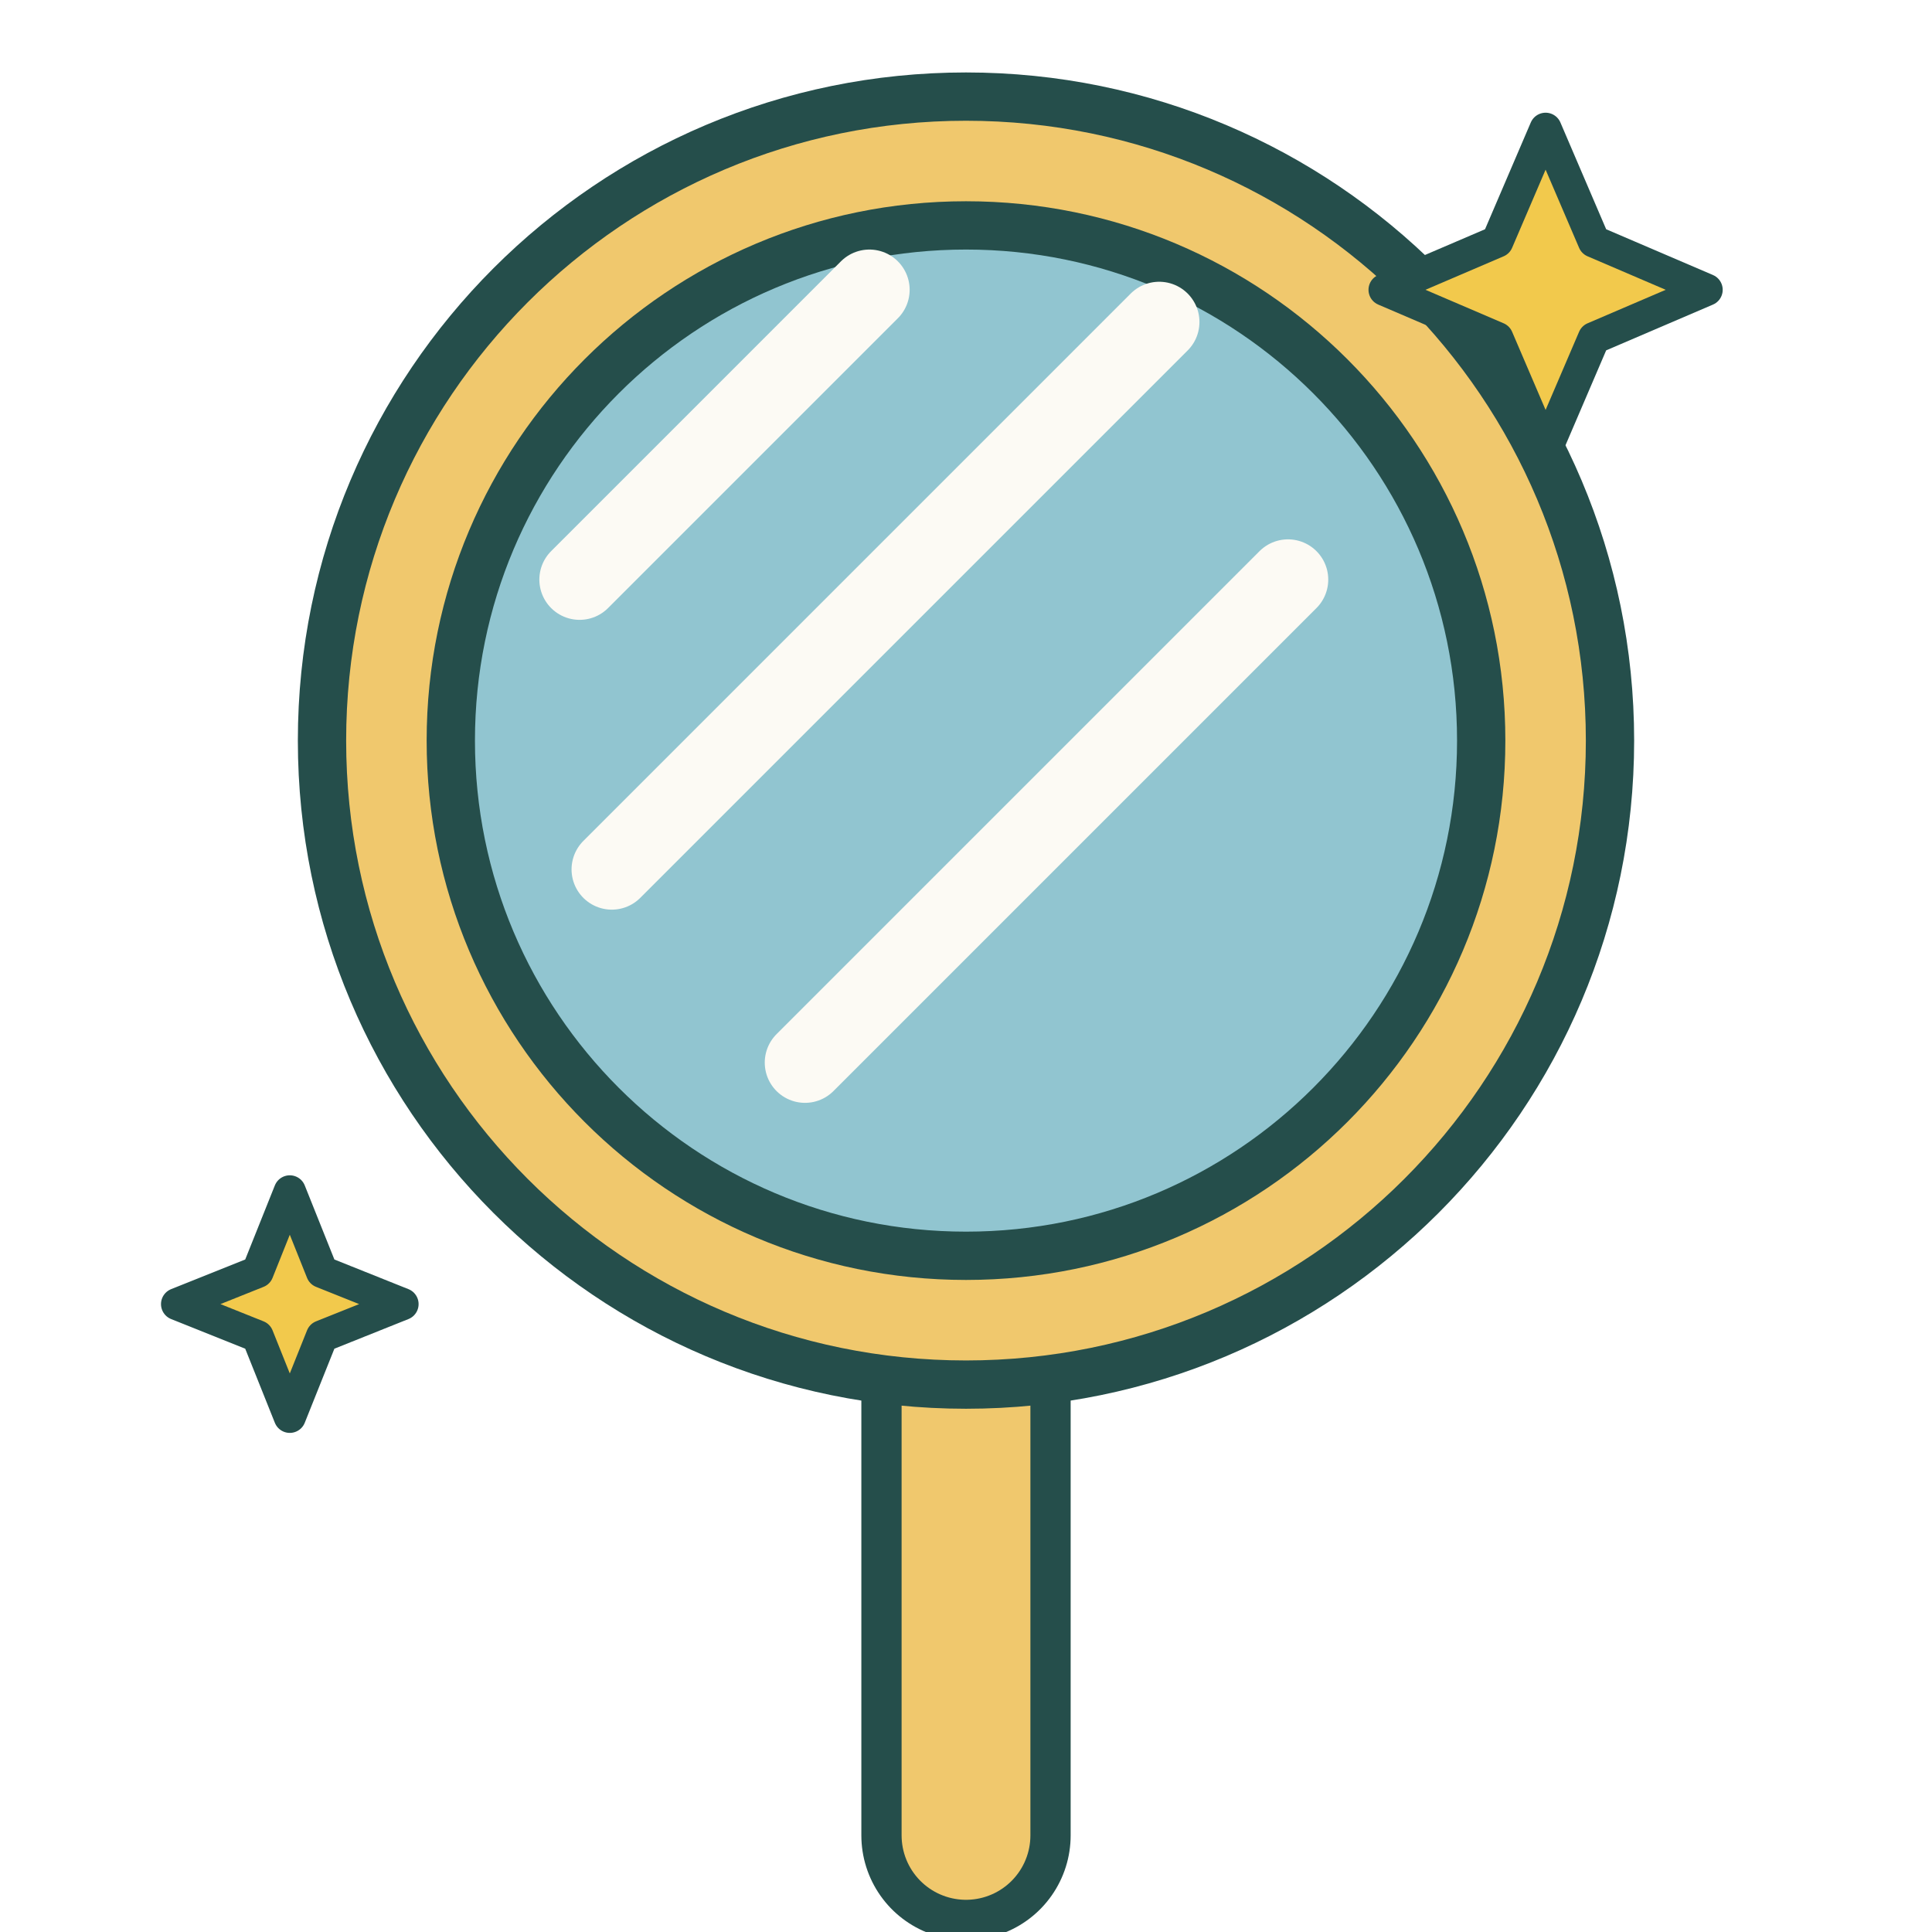
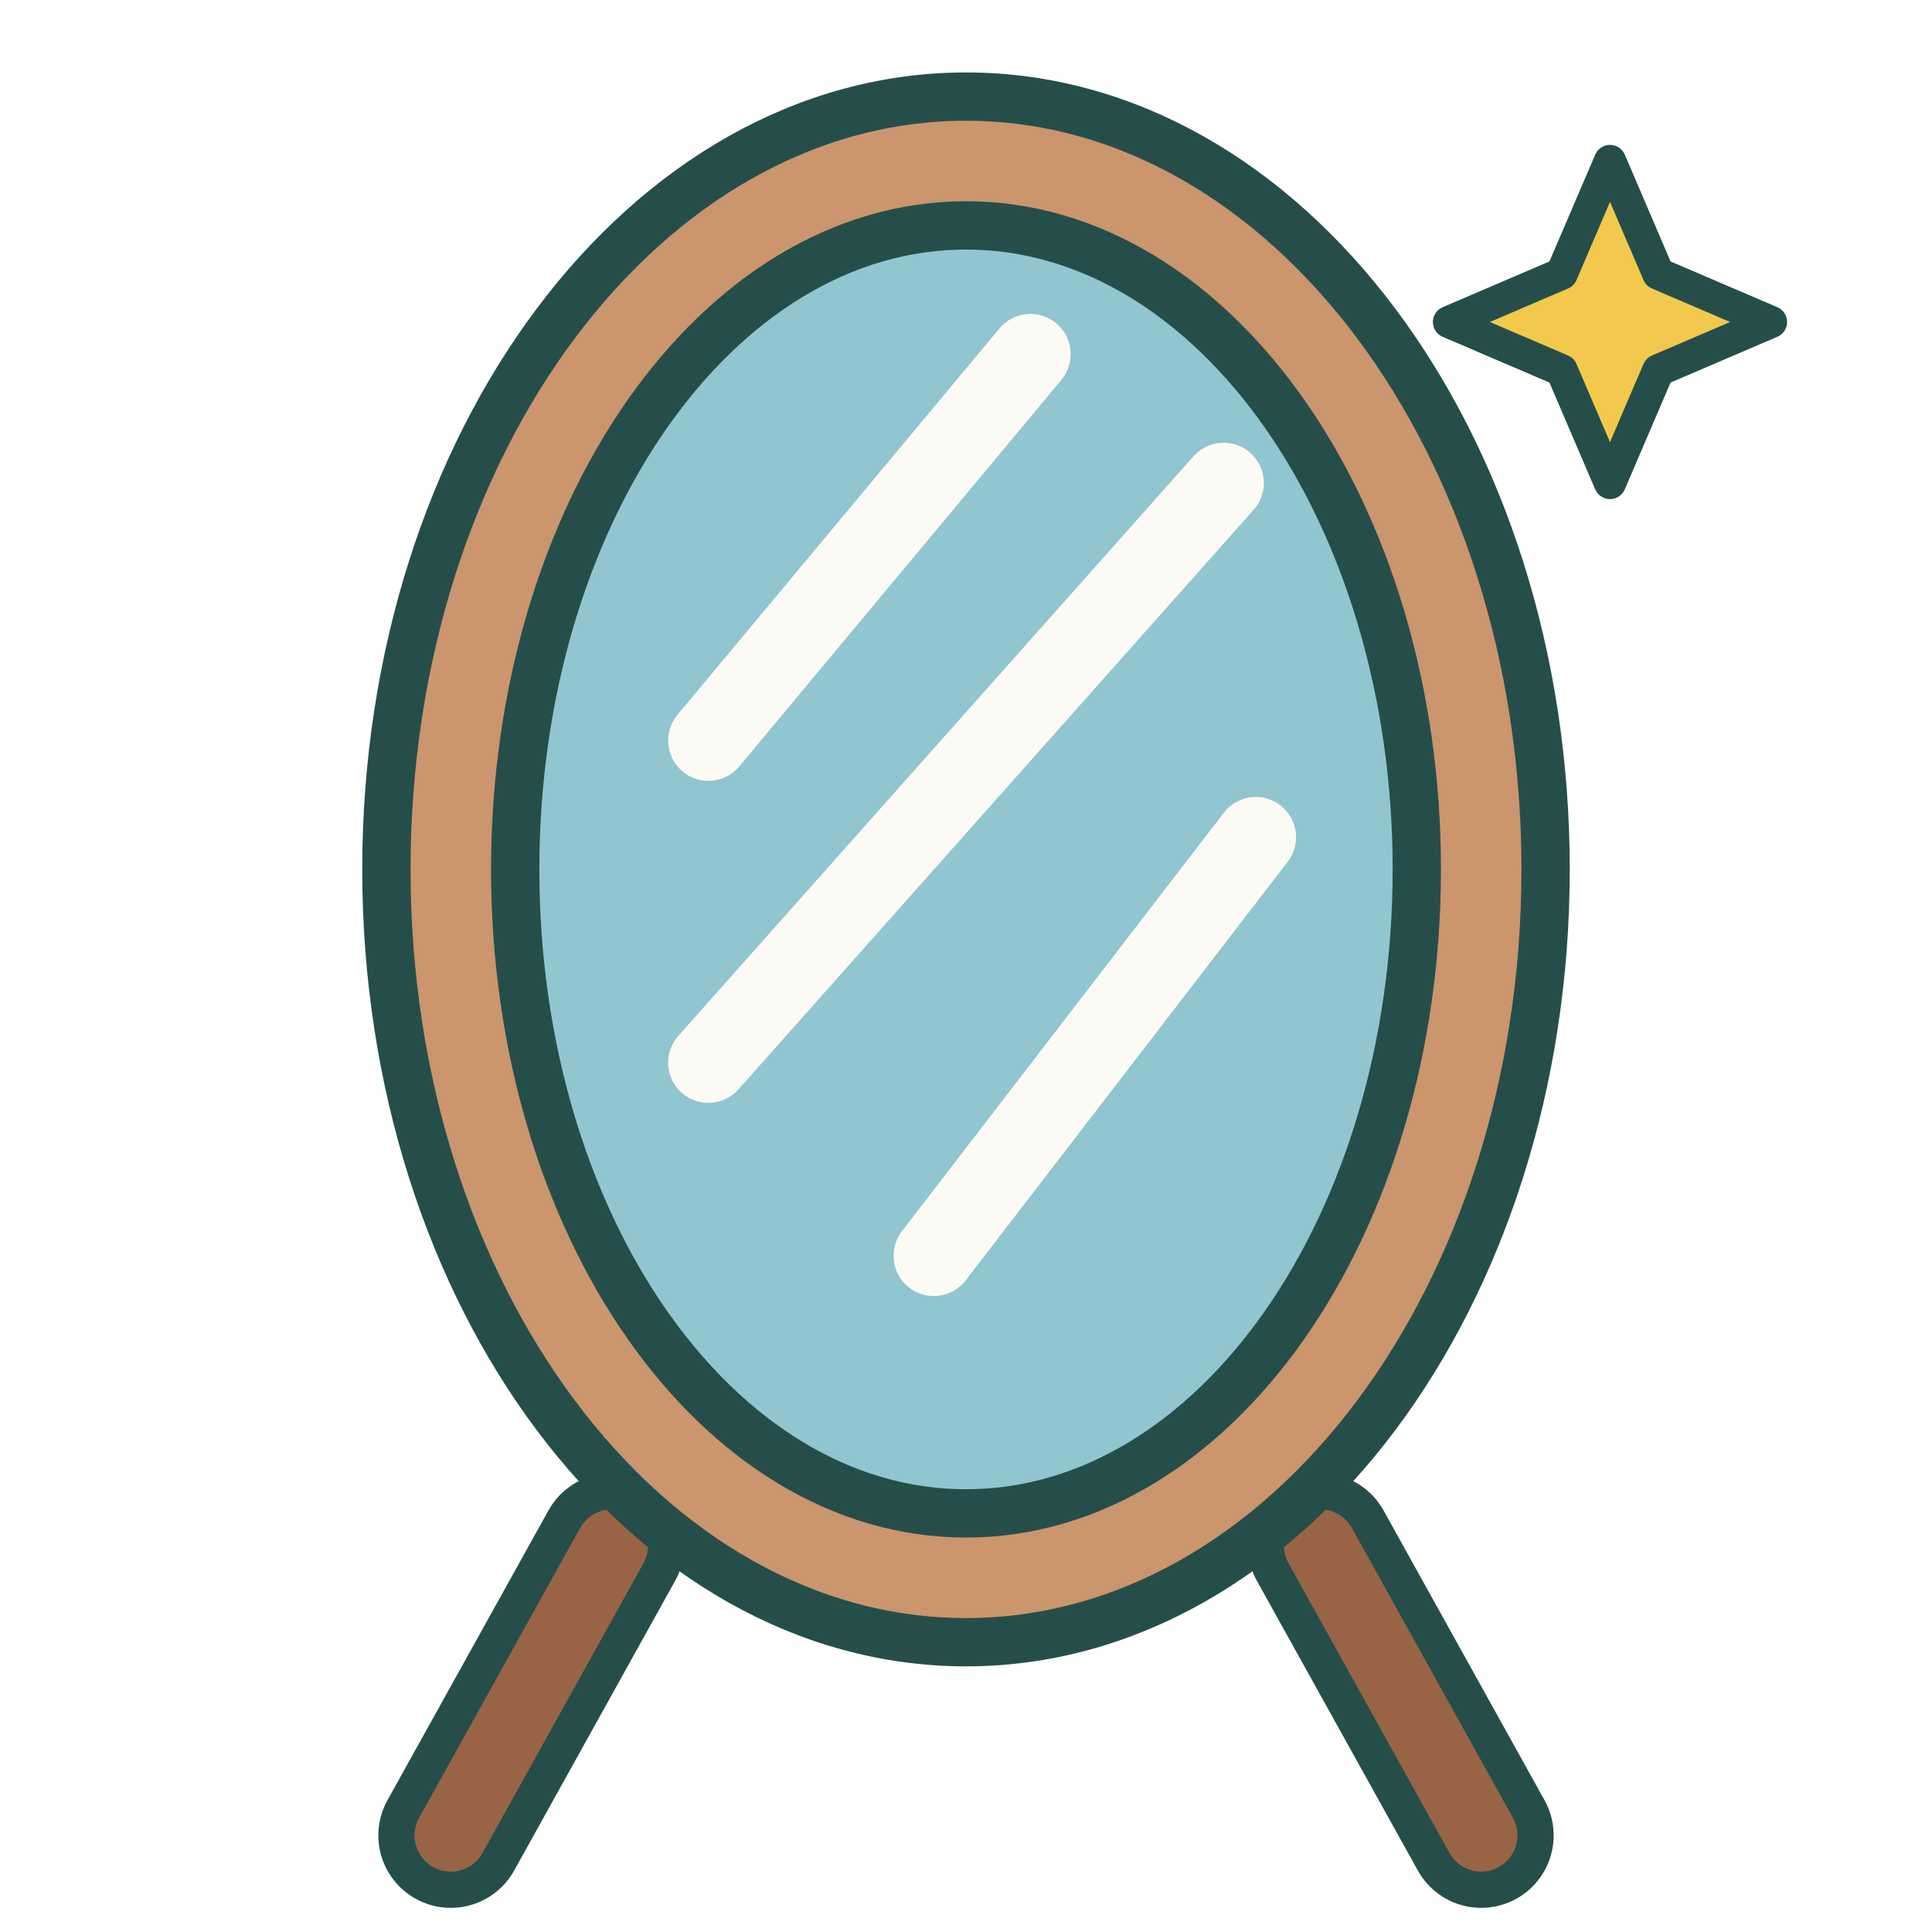
<svg xmlns="http://www.w3.org/2000/svg" viewBox="0 0 120 120">
  <g fill="none" stroke="#254E4B" stroke-width="3" stroke-linecap="round" stroke-linejoin="round">
-     <path d="M60 84V114" stroke="#254E4B" stroke-width="13" />
-     <path d="M60 84V114" stroke="#F0C86D" stroke-width="8" />
-     <circle cx="60" cy="46" r="40" fill="#F0C86D" />
-     <circle cx="60" cy="46" r="32" fill="#91C5D0" />
-     <path d="M36 36L54 18M38 54L72 20M50 66L80 36" stroke="#FCFAF4" stroke-width="5" />
-     <path d="M96 8l3 7 7 3-7 3-3 7-3-7-7-3 7-3Z" fill="#F2C94C" stroke-width="2" />
-     <path d="M18 74l2 5 5 2-5 2-2 5-2-5-5-2 5-2Z" fill="#F2C94C" stroke-width="2" />
+     <path d="M38 96L28 114M82 96L92 114" stroke="#254E4B" stroke-width="9" />
+     <path d="M38 96L28 114M82 96L92 114" stroke="#996445" stroke-width="4.5" />
+     <ellipse cx="60" cy="54" rx="36" ry="48" fill="#CB956D" />
+     <ellipse cx="60" cy="54" rx="28" ry="40" fill="#91C5D0" />
+     <path d="M44 46L64 22M44 66L76 30M58 78L78 52" stroke="#FCFAF4" stroke-width="5" />
+     <path d="M100 10l3 7 7 3-7 3-3 7-3-7-7-3 7-3Z" fill="#F2C94C" stroke-width="2" />
  </g>
</svg>
